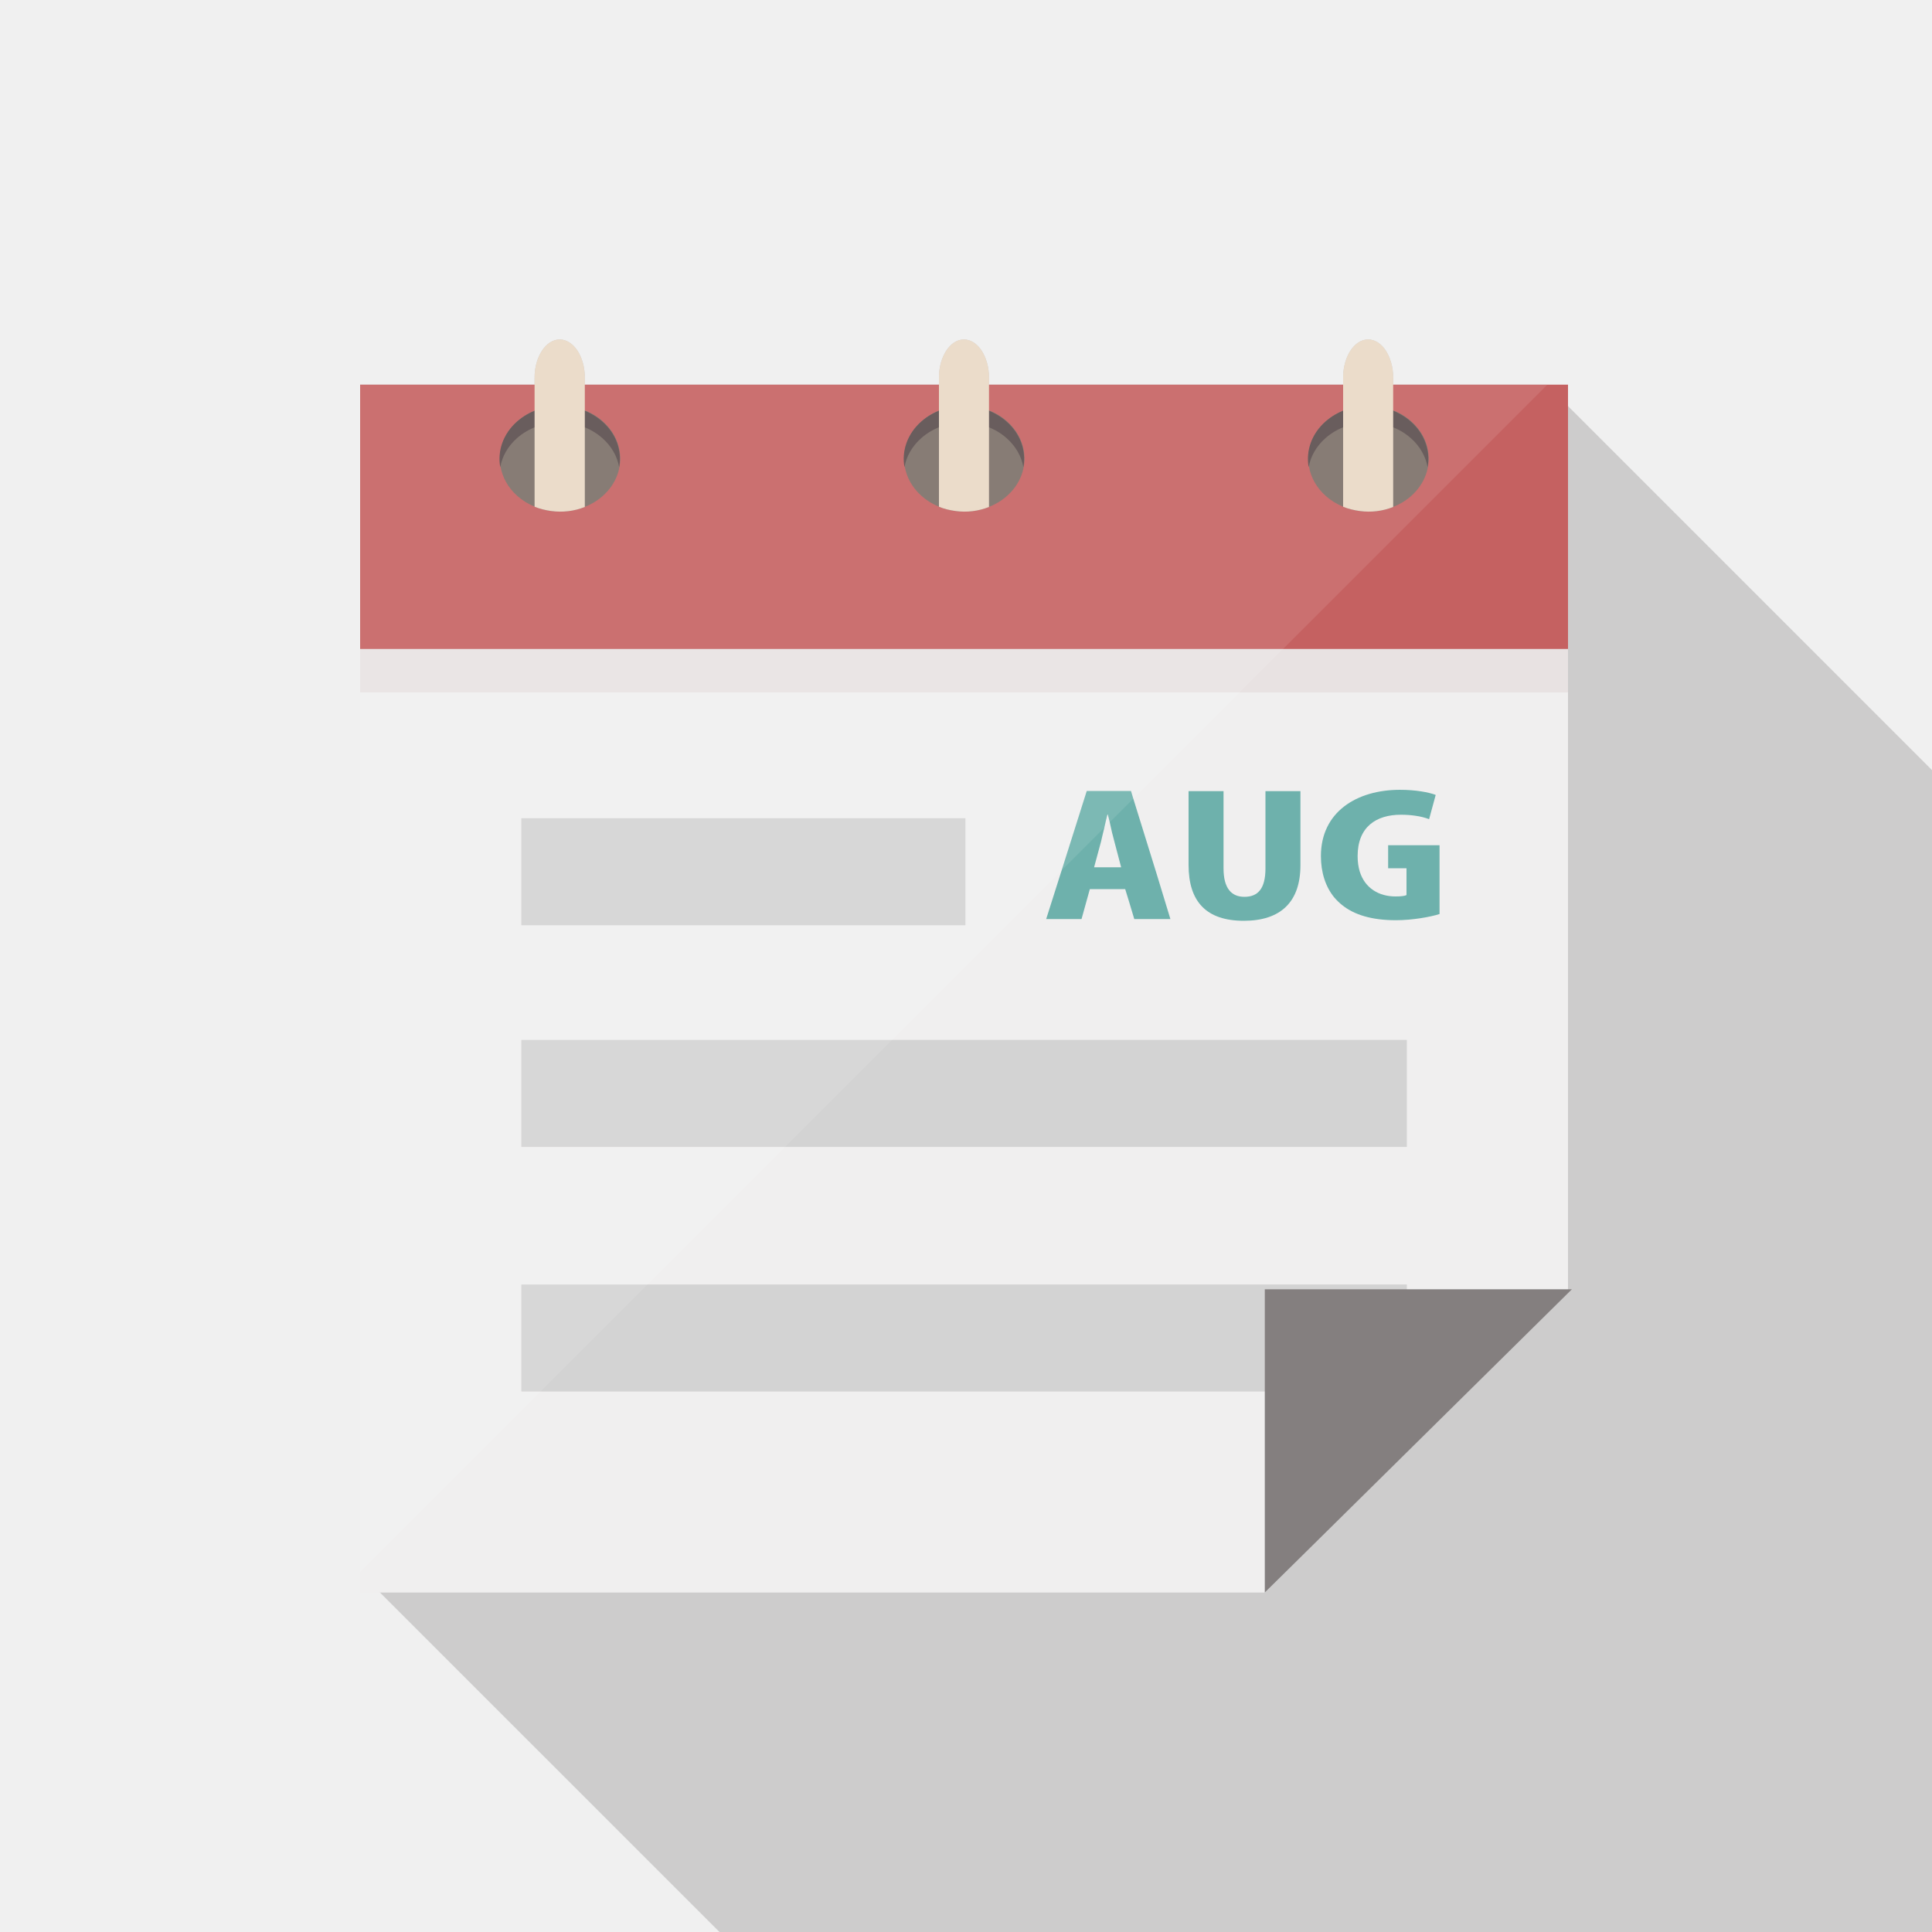
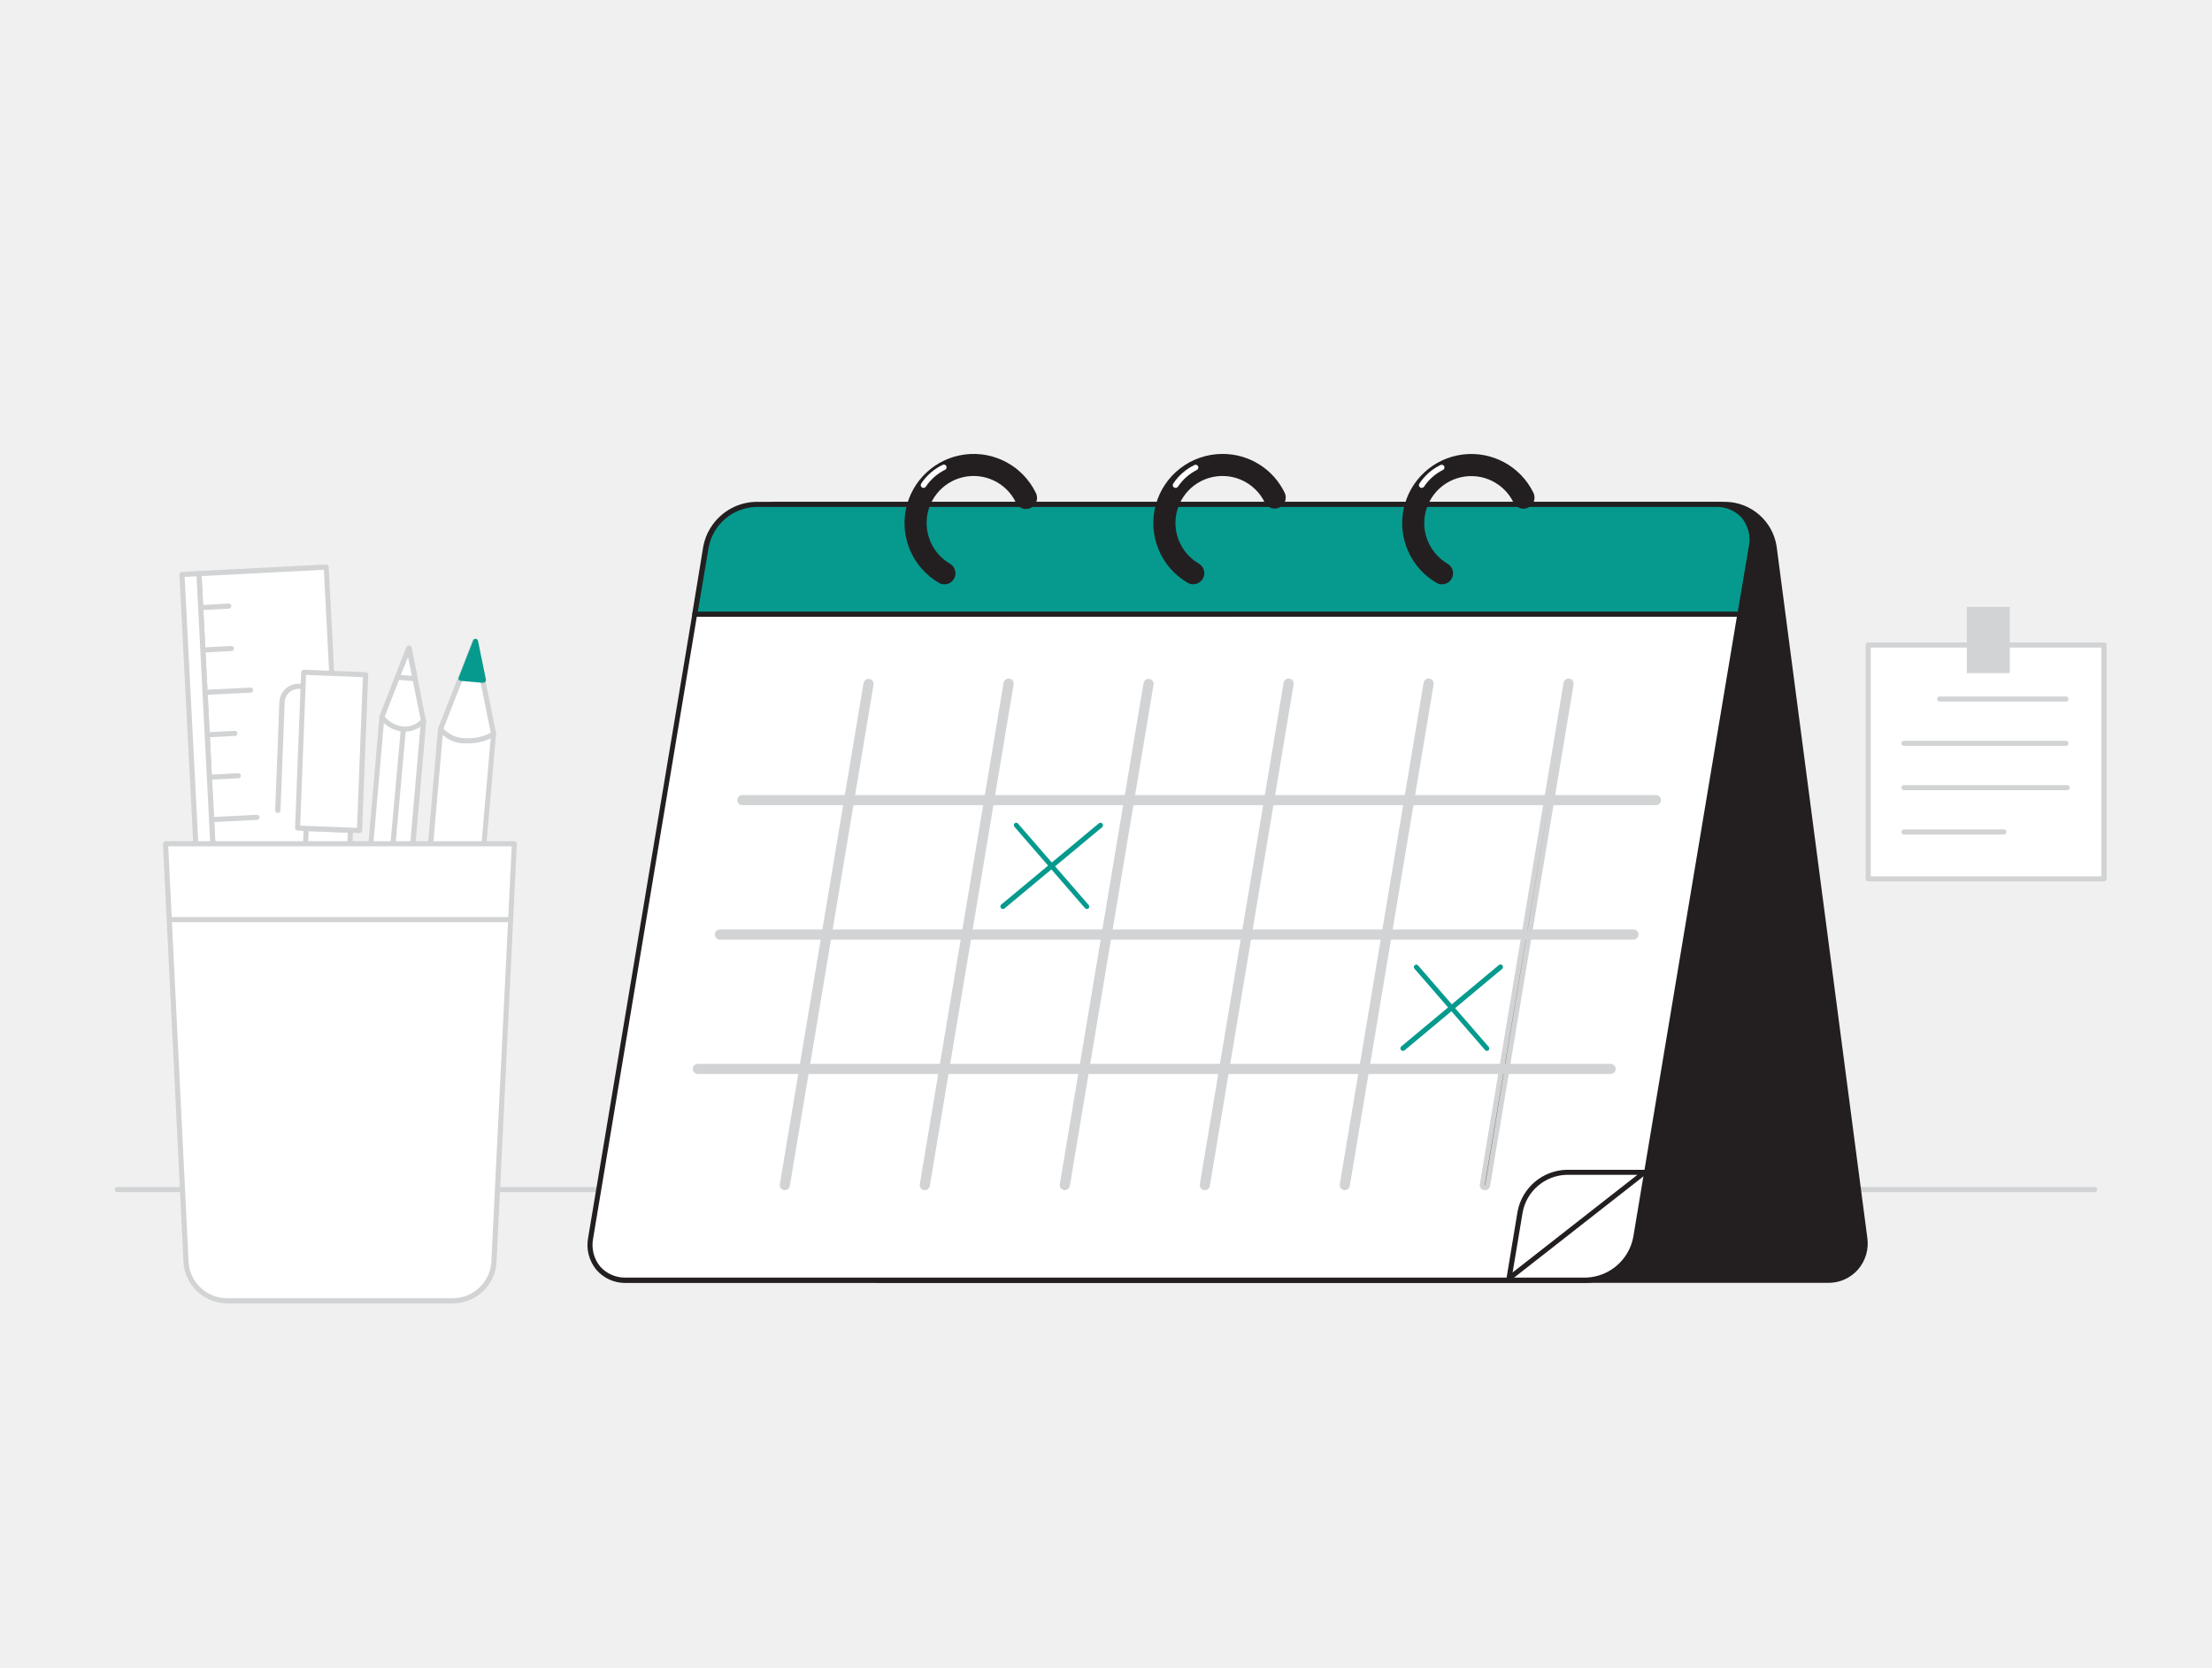
- <svg xmlns="http://www.w3.org/2000/svg" version="1.1" id="_x30_" x="0px" y="0px" viewBox="0 0 512 512" style="enable-background:new 0 0 512 512;" xml:space="preserve">
-   <g>
-     <rect style="opacity:0;fill:#FFFFFF;" width="512" height="512" />
-     <path style="opacity:0.15;fill:#040000;" d="M512,204.084V512H190.669l-95.232-95.231V101.939h46.233v-1.894   c0-5.529,3.021-10.086,6.656-10.086c1.792,0,3.481,1.126,4.71,2.97c1.178,1.842,1.946,4.3,1.946,7.116v1.894h93.85v-1.894   c0-5.529,2.969-10.086,6.605-10.086c1.843,0,3.482,1.126,4.71,2.97c1.178,1.842,1.946,4.3,1.946,7.116v1.894h93.85v-1.894   c0-5.529,2.97-10.086,6.605-10.086c1.843,0,3.533,1.126,4.711,2.97c1.178,1.842,1.945,4.3,1.945,7.116v1.894h40.653L512,204.084z" />
-     <g>
-       <polygon style="fill:#F0EFEF;" points="415.539,101.939 415.539,341.658 335.207,422.042 95.437,422.042 95.437,101.939   " />
-       <rect x="95.437" y="120.116" style="fill:#E8E2E2;" width="320.102" height="63.386" />
-       <rect x="95.437" y="101.939" style="fill:#C56161;" width="320.102" height="70.042" />
-       <g>
-         <g>
-           <path style="fill:#7A6E66;" d="M159.691,131.473c-1.412,1.242-3.014,2.198-4.731,2.869c-2.795,1.108-5.885,1.468-8.861,1.082      c-1.507-0.193-2.995-0.57-4.407-1.15c-1.65-0.671-3.195-1.611-4.55-2.802c-2.518-2.223-4.016-4.992-4.502-7.87      c-0.715-4.245,0.792-8.717,4.493-11.981c1.364-1.191,2.909-2.131,4.559-2.802c2.852-1.166,6.009-1.561,9.071-1.158      c1.431,0.193,2.852,0.554,4.197,1.082c1.717,0.68,3.329,1.636,4.741,2.878c2.528,2.223,4.025,5.001,4.493,7.878      C164.899,123.738,163.412,128.201,159.691,131.473z" />
-           <path style="fill:#594B4B;" d="M164.084,123.807c-0.498-2.821-2.002-5.546-4.472-7.719c-6.235-5.485-16.336-5.485-22.571,0      c-2.47,2.173-3.974,4.898-4.472,7.719c-0.767-4.284,0.727-8.805,4.472-12.1c6.235-5.485,16.336-5.485,22.571,0      C163.357,115.002,164.851,119.522,164.084,123.807z" />
-           <path style="fill:#E9D8C4;" d="M154.982,100.045v34.304c-2.816,1.127-5.888,1.485-8.909,1.076      c-1.485-0.205-2.97-0.563-4.403-1.127v-34.253c0-5.529,3.021-10.086,6.656-10.086c1.792,0,3.481,1.126,4.71,2.97      C154.214,94.771,154.982,97.229,154.982,100.045z" />
-         </g>
-         <g>
-           <path style="fill:#7A6E66;" d="M266.814,131.473c-1.412,1.242-3.014,2.198-4.731,2.869c-2.795,1.108-5.885,1.468-8.861,1.082      c-1.507-0.193-2.995-0.57-4.407-1.15c-1.65-0.671-3.195-1.611-4.55-2.802c-2.518-2.223-4.016-4.992-4.502-7.87      c-0.715-4.245,0.792-8.717,4.493-11.981c1.364-1.191,2.909-2.131,4.559-2.802c2.852-1.166,6.009-1.561,9.071-1.158      c1.431,0.193,2.852,0.554,4.197,1.082c1.717,0.68,3.329,1.636,4.741,2.878c2.528,2.223,4.025,5.001,4.493,7.878      C272.022,123.738,270.534,128.201,266.814,131.473z" />
-           <path style="fill:#594B4B;" d="M271.206,123.807c-0.498-2.821-2.002-5.546-4.472-7.719c-6.235-5.485-16.336-5.485-22.571,0      c-2.47,2.173-3.974,4.898-4.473,7.719c-0.767-4.284,0.727-8.805,4.473-12.1c6.235-5.485,16.336-5.485,22.571,0      C270.479,115.002,271.973,119.522,271.206,123.807z" />
-           <path style="fill:#E9D8C4;" d="M262.093,100.045v34.304c-2.816,1.127-5.888,1.485-8.858,1.076      c-1.536-0.205-3.021-0.563-4.403-1.127v-34.253c0-5.529,2.969-10.086,6.605-10.086c1.843,0,3.482,1.126,4.71,2.97      C261.325,94.771,262.093,97.229,262.093,100.045z" />
-         </g>
-         <g>
-           <path style="fill:#7A6E66;" d="M373.936,131.473c-1.412,1.242-3.014,2.198-4.731,2.869c-2.795,1.108-5.885,1.468-8.861,1.082      c-1.507-0.193-2.995-0.57-4.407-1.15c-1.65-0.671-3.195-1.611-4.55-2.802c-2.518-2.223-4.016-4.992-4.502-7.87      c-0.715-4.245,0.792-8.717,4.493-11.981c1.364-1.191,2.909-2.131,4.559-2.802c2.852-1.166,6.009-1.561,9.071-1.158      c1.431,0.193,2.852,0.554,4.197,1.082c1.717,0.68,3.329,1.636,4.741,2.878c2.528,2.223,4.025,5.001,4.493,7.878      C379.144,123.738,377.656,128.201,373.936,131.473z" />
-           <path style="fill:#594B4B;" d="M378.328,123.807c-0.498-2.821-2.002-5.546-4.472-7.719c-6.235-5.485-16.336-5.485-22.571,0      c-2.47,2.173-3.974,4.898-4.473,7.719c-0.767-4.284,0.727-8.805,4.473-12.1c6.235-5.485,16.336-5.485,22.571,0      C377.601,115.002,379.095,119.522,378.328,123.807z" />
-           <path style="fill:#E9D8C4;" d="M369.203,100.045v34.304c-2.816,1.127-5.888,1.485-8.858,1.076      c-1.485-0.205-3.021-0.563-4.403-1.127v-34.253c0-5.529,2.97-10.086,6.605-10.086c1.843,0,3.533,1.126,4.711,2.97      C368.435,94.771,369.203,97.229,369.203,100.045z" />
-         </g>
-       </g>
-       <rect x="138.158" y="216.837" style="fill:#D3D3D3;" width="117.688" height="28.365" />
-       <rect x="138.158" y="275.585" style="fill:#D3D3D3;" width="234.674" height="28.365" />
-       <rect x="138.158" y="340.396" style="fill:#D3D3D3;" width="234.674" height="28.365" />
-       <polygon style="fill:#847F7F;" points="416.57,341.669 335.185,422.041 335.185,341.669   " />
-       <g>
-         <path style="fill:#6EB1AC;" d="M306.534,231.629l-6.195-19.967l-0.614-2.048H288l-6.656,21.043l-4.096,12.903h9.37l2.202-7.936     h9.369l1.024,3.328l1.383,4.608h9.574L306.534,231.629z M289.946,229.837l1.843-6.81c0.256-1.024,0.512-2.355,0.871-3.686     c0.256-1.229,0.563-2.457,0.819-3.482h0.103c0.154,0.614,0.307,1.28,0.512,2.048c0.358,1.741,0.819,3.686,1.229,5.12l1.792,6.81     H289.946z" />
-         <path style="fill:#6EB1AC;" d="M335.36,209.664v20.48c0,5.427-2.048,7.526-5.581,7.526c-3.431,0-5.53-2.253-5.53-7.526v-20.48     h-9.267v19.558c0,9.779,4.762,14.797,14.643,14.797c9.779,0,15.002-5.017,15.002-14.694v-19.661H335.36z" />
-         <path style="fill:#6EB1AC;" d="M367.872,224v6.093h4.864v7.117c-0.512,0.256-1.587,0.359-2.918,0.359     c-4.352,0-8.09-2.151-9.472-6.605c-0.358-1.178-0.563-2.56-0.563-4.096c0-7.731,4.915-10.957,11.469-10.957     c1.434,0,2.663,0.103,3.738,0.256c1.485,0.204,2.662,0.512,3.738,0.922l1.741-6.4c-0.051,0-0.051,0-0.051-0.051     c-1.792-0.666-5.171-1.331-9.421-1.331c-11.418,0-20.941,5.836-20.941,17.561c0,4.25,1.178,8.09,3.533,10.957     c0.614,0.717,1.28,1.382,2.048,1.997c3.226,2.611,7.885,4.045,14.285,4.045c4.403,0,9.165-0.871,11.571-1.639V224H367.872z" />
-       </g>
-       <path style="opacity:0.1;fill:#FFFFFF;" d="M410.061,101.939l-0.102,0.103l-18.073,18.074l-91.546,91.546l-6.247,6.246    l-1.433,1.434l-11.315,11.315L171.622,340.378l-28.365,28.365l-47.821,47.821V101.939h46.233v-1.894    c0-5.529,3.021-10.086,6.656-10.086c1.792,0,3.481,1.126,4.71,2.97c1.178,1.842,1.946,4.3,1.946,7.116v1.894h93.85v-1.894    c0-5.529,2.969-10.086,6.605-10.086c1.843,0,3.482,1.126,4.71,2.97c1.178,1.842,1.946,4.3,1.946,7.116v1.894h93.85v-1.894    c0-5.529,2.97-10.086,6.605-10.086c1.843,0,3.533,1.126,4.711,2.97c1.178,1.842,1.945,4.3,1.945,7.116v1.894H410.061z" />
-     </g>
+ <svg xmlns="http://www.w3.org/2000/svg" viewBox="0 0 400 300" width="406" height="306" class="illustration">
+   <g id="_015" data-name="015">
+     <path d="M378.8,214.81H21.2a.46.46,0,0,1-.46-.46.47.47,0,0,1,.46-.46H378.8a.47.47,0,0,1,.46.46A.46.46,0,0,1,378.8,214.81Z" fill="#d1d3d4" />
+     <path d="M312.13,90.41H140.72a6.59,6.59,0,0,0-6.67,7.68l16.4,125a9,9,0,0,0,8.69,7.68H330.55a6.59,6.59,0,0,0,6.67-7.68l-16.4-125A9,9,0,0,0,312.13,90.41Z" fill="#231f20" />
+     <path d="M330.55,231.22H159.14a9.5,9.5,0,0,1-9.13-8.07l-16.4-125a7.21,7.21,0,0,1,1.66-5.8A7.1,7.1,0,0,1,140.72,90H312.13A9.5,9.5,0,0,1,321.26,98l16.4,125a7.21,7.21,0,0,1-1.66,5.8A7.1,7.1,0,0,1,330.55,231.22ZM140.72,90.85a6.23,6.23,0,0,0-4.78,2.08A6.38,6.38,0,0,0,134.48,98l16.4,125a8.6,8.6,0,0,0,8.26,7.3H330.55a6.23,6.23,0,0,0,4.78-2.08,6.34,6.34,0,0,0,1.46-5.11l-16.4-125a8.6,8.6,0,0,0-8.26-7.3Z" fill="#231f20" />
+     <path d="M125.65,110.32h189L295.79,223.1a9.46,9.46,0,0,1-9,7.68H113.21a6.33,6.33,0,0,1-6.4-7.68Z" fill="#fff" />
+     <path d="M286.82,231.24H113.21a6.88,6.88,0,0,1-5.37-2.38,7.06,7.06,0,0,1-1.48-5.84L125.2,110.25a.46.46,0,0,1,.45-.38h189a.48.48,0,0,1,.35.16.49.49,0,0,1,.1.37L296.24,223.17A10,10,0,0,1,286.82,231.24ZM126,110.78,107.26,223.17a6.19,6.19,0,0,0,1.27,5.1,6,6,0,0,0,4.68,2H286.82a9,9,0,0,0,8.52-7.3l18.75-112.24Z" fill="#231f20" />
+     <path d="M136.66,90.41H310.27a6.33,6.33,0,0,1,6.4,7.68l-2,12.22h-189l2-12.22A9.45,9.45,0,0,1,136.66,90.41Z" fill="#069A8E" />
+     <path d="M314.63,110.77h-189a.43.43,0,0,1-.35-.17.41.41,0,0,1-.1-.37l2-12.21A9.93,9.93,0,0,1,136.66,90H310.27a6.91,6.91,0,0,1,5.38,2.38,7.06,7.06,0,0,1,1.47,5.84l-2,12.21A.45.45,0,0,1,314.63,110.77Zm-188.44-.92H314.25l2-11.83a6.16,6.16,0,0,0-1.27-5.1,6,6,0,0,0-4.68-2H136.66a9,9,0,0,0-8.51,7.3Z" fill="#231f20" />
+     <path d="M141.92,214h-.08a.45.45,0,0,1-.37-.52l15.14-90.63a.47.47,0,0,1,.53-.38.46.46,0,0,1,.37.53l-15.14,90.63A.46.46,0,0,1,141.92,214Z" fill="#231f20" />
+     <path d="M167.24,214h-.08a.45.45,0,0,1-.38-.52l15.15-90.63a.46.46,0,1,1,.9.15l-15.15,90.63A.45.45,0,0,1,167.24,214Z" fill="#231f20" />
+     <path d="M192.55,214h-.07a.45.45,0,0,1-.38-.52l15.14-90.63a.47.47,0,0,1,.53-.38.45.45,0,0,1,.37.53L193,213.63A.46.46,0,0,1,192.55,214Z" fill="#231f20" />
+     <path d="M217.87,214h-.08a.44.44,0,0,1-.37-.52l15.14-90.63a.46.46,0,1,1,.9.15l-15.14,90.63A.46.46,0,0,1,217.87,214Z" fill="#231f20" />
+     <path d="M243.18,214h-.07a.45.45,0,0,1-.38-.52l15.15-90.63a.46.46,0,1,1,.9.15l-15.15,90.63A.46.46,0,0,1,243.18,214Z" fill="#231f20" />
+     <path d="M268.5,214h-.08a.45.45,0,0,1-.37-.52l15.14-90.63a.46.46,0,1,1,.9.15L269,213.63A.46.46,0,0,1,268.5,214Z" fill="#231f20" />
+     <path d="M141.92,214h-.08a.45.45,0,0,1-.37-.52l15.14-90.63a.47.47,0,0,1,.53-.38.46.46,0,0,1,.37.53l-15.14,90.63A.46.46,0,0,1,141.92,214Z" fill="none" stroke="#d1d3d4" stroke-linecap="round" stroke-linejoin="round" stroke-width="0.92" />
+     <path d="M167.24,214h-.08a.45.45,0,0,1-.38-.52l15.15-90.63a.46.46,0,1,1,.9.15l-15.15,90.63A.45.45,0,0,1,167.24,214Z" fill="none" stroke="#d1d3d4" stroke-linecap="round" stroke-linejoin="round" stroke-width="0.92" />
+     <path d="M192.55,214h-.07a.45.45,0,0,1-.38-.52l15.14-90.63a.47.47,0,0,1,.53-.38.45.45,0,0,1,.37.53L193,213.63A.46.46,0,0,1,192.55,214Z" fill="none" stroke="#d1d3d4" stroke-linecap="round" stroke-linejoin="round" stroke-width="0.92" />
+     <path d="M217.87,214h-.08a.44.44,0,0,1-.37-.52l15.14-90.63a.46.46,0,1,1,.9.15l-15.14,90.63A.46.46,0,0,1,217.87,214Z" fill="none" stroke="#d1d3d4" stroke-linecap="round" stroke-linejoin="round" stroke-width="0.92" />
+     <path d="M243.18,214h-.07a.45.45,0,0,1-.38-.52l15.15-90.63a.46.46,0,1,1,.9.15l-15.15,90.63A.46.46,0,0,1,243.18,214Z" fill="none" stroke="#d1d3d4" stroke-linecap="round" stroke-linejoin="round" stroke-width="0.92" />
+     <path d="M268.5,214h-.08a.45.45,0,0,1-.37-.52l15.14-90.63a.46.46,0,1,1,.9.15L269,213.63A.46.46,0,0,1,268.5,214Z" fill="none" stroke="#d1d3d4" stroke-linecap="round" stroke-linejoin="round" stroke-width="0.92" />
+     <path d="M299.37,144.39H134.31a.46.46,0,1,1,0-.91H299.37a.46.46,0,1,1,0,.91Z" fill="#231f20" />
+     <path d="M295.31,168.69H130.25a.46.46,0,1,1,0-.91H295.31a.46.46,0,1,1,0,.91Z" fill="#231f20" />
+     <path d="M291.25,193H126.19a.46.46,0,0,1,0-.92H291.25a.46.46,0,0,1,0,.92Z" fill="#231f20" />
+     <line x1="134.31" y1="143.93" x2="299.37" y2="143.93" fill="none" stroke="#d1d3d4" stroke-linecap="round" stroke-linejoin="round" stroke-width="0.92" />
+     <path d="M299.37,144.39H134.31a.46.46,0,1,1,0-.91H299.37a.46.46,0,1,1,0,.91Z" fill="none" stroke="#d1d3d4" stroke-linecap="round" stroke-linejoin="round" stroke-width="0.92" />
+     <line x1="130.25" y1="168.24" x2="295.31" y2="168.24" fill="none" stroke="#d1d3d4" stroke-linecap="round" stroke-linejoin="round" stroke-width="0.92" />
+     <path d="M295.31,168.69H130.25a.46.46,0,1,1,0-.91H295.31a.46.46,0,1,1,0,.91Z" fill="none" stroke="#d1d3d4" stroke-linecap="round" stroke-linejoin="round" stroke-width="0.92" />
+     <line x1="126.19" y1="192.54" x2="291.25" y2="192.54" fill="none" stroke="#d1d3d4" stroke-linecap="round" stroke-linejoin="round" stroke-width="0.92" />
+     <path d="M291.25,193H126.19a.46.46,0,0,1,0-.92H291.25a.46.46,0,0,1,0,.92Z" fill="none" stroke="#d1d3d4" stroke-linecap="round" stroke-linejoin="round" stroke-width="0.92" />
+     <path d="M181.35,163.62a.44.44,0,0,1-.35-.16.46.46,0,0,1,.06-.64l17.65-14.69a.46.46,0,0,1,.64.06.47.47,0,0,1-.06.65l-17.64,14.68A.47.47,0,0,1,181.35,163.62Z" fill="#069A8E" />
+     <path d="M196.54,163.62a.46.46,0,0,1-.34-.15l-12.74-14.69a.46.46,0,0,1,0-.64.44.44,0,0,1,.64.05l12.74,14.68a.46.46,0,0,1,0,.64A.41.41,0,0,1,196.54,163.62Z" fill="#069A8E" />
+     <path d="M253.69,189.28a.46.46,0,0,1-.35-.17.45.45,0,0,1,.06-.64L271,173.79a.46.46,0,1,1,.59.7L254,189.17A.46.46,0,0,1,253.69,189.28Z" fill="#069A8E" />
+     <path d="M268.88,189.28a.44.44,0,0,1-.34-.16L255.8,174.44a.46.46,0,0,1,0-.65.47.47,0,0,1,.65.05l12.73,14.68a.46.46,0,0,1,0,.65A.48.48,0,0,1,268.88,189.28Z" fill="#069A8E" />
+     <path d="M272.88,230.42l24.53-19.19H283.22a8.78,8.78,0,0,0-8.32,7.14Z" fill="#fff" />
+     <path d="M272.88,230.88a.46.46,0,0,1-.23-.06.47.47,0,0,1-.22-.47l2-12.06a9.26,9.26,0,0,1,8.77-7.51h14.19a.44.44,0,0,1,.43.31.43.43,0,0,1-.15.5l-24.52,19.19A.46.46,0,0,1,272.88,230.88Zm10.34-19.19a8.31,8.31,0,0,0-7.87,6.75l-1.82,10.9,22.56-17.65Z" fill="#231f20" />
+     <path d="M260.77,104.92a2,2,0,0,1-1-.27,12.5,12.5,0,1,1,17.52-16.29,2,2,0,0,1-3.6,1.76,8.5,8.5,0,0,0-16.14,3.72,8.54,8.54,0,0,0,4.23,7.36,2,2,0,0,1-1,3.72Z" fill="#231f20" />
+     <path d="M215.78,104.92a2,2,0,0,1-1-.27,12.5,12.5,0,0,1,6.28-23.31,12.43,12.43,0,0,1,11.24,7,2,2,0,0,1-3.6,1.76,8.5,8.5,0,0,0-16.14,3.72,8.53,8.53,0,0,0,4.24,7.36,2,2,0,0,1-1,3.72Z" fill="#231f20" />
+     <path d="M170.79,104.92a1.91,1.91,0,0,1-1-.27A12.5,12.5,0,1,1,187.3,88.36a2,2,0,1,1-3.59,1.76,8.5,8.5,0,0,0-16.15,3.72,8.55,8.55,0,0,0,4.24,7.36,2,2,0,0,1-1,3.72Z" fill="#231f20" />
+     <path d="M167,87.48a.54.54,0,0,1-.25-.06.51.51,0,0,1-.19-.69,9.66,9.66,0,0,1,3.85-3.39.5.5,0,1,1,.42.9,8.92,8.92,0,0,0-3.4,3A.5.5,0,0,1,167,87.48Z" fill="#fff" />
+     <path d="M212.57,87.48a.5.5,0,0,1-.43-.75A9.6,9.6,0,0,1,216,83.34a.5.5,0,0,1,.66.24.49.49,0,0,1-.24.66,8.92,8.92,0,0,0-3.4,3A.5.5,0,0,1,212.57,87.48Z" fill="#fff" />
+     <path d="M257.08,87.48a.57.57,0,0,1-.25-.06.51.51,0,0,1-.18-.69,9.66,9.66,0,0,1,3.84-3.39.5.5,0,0,1,.67.24.49.49,0,0,1-.24.66,8.92,8.92,0,0,0-3.4,3A.52.52,0,0,1,257.08,87.48Z" fill="#fff" />
+     <rect x="38.89" y="102.32" width="23.06" height="114.34" transform="translate(-8.1 2.79) rotate(-2.93)" fill="#fff" />
+     <path d="M41.83,217.64a.46.46,0,0,1-.46-.44L35.52,103a.44.44,0,0,1,.11-.33.47.47,0,0,1,.32-.16l23-1.18a.48.48,0,0,1,.49.44L65.32,216a.41.41,0,0,1-.12.33.43.43,0,0,1-.32.16l-23,1.18ZM36.46,103.42l5.81,113.27,22.11-1.13L58.57,102.29Z" fill="#d1d3d4" />
+     <rect x="35.83" y="102.99" width="3.08" height="114.34" transform="matrix(-1, 0.05, -0.05, -1, 82.89, 318.2)" fill="#fff" />
+     <path d="M38.76,217.79a.51.51,0,0,1-.31-.11.5.5,0,0,1-.15-.32L32.45,103.17a.45.45,0,0,1,.11-.34.5.5,0,0,1,.32-.15l3.07-.16a.48.48,0,0,1,.49.44l5.85,114.19a.47.47,0,0,1-.44.49l-3.07.15ZM33.39,103.58,39.2,216.85l2.15-.11L35.54,103.47Z" fill="#d1d3d4" />
+     <line x1="36.96" y1="109.09" x2="41.29" y2="108.86" fill="#fff" />
+     <path d="M37,109.55a.46.46,0,0,1,0-.92l4.34-.23a.46.46,0,0,1,.48.44.45.45,0,0,1-.43.48l-4.34.23Z" fill="#d1d3d4" />
+     <line x1="37.35" y1="116.76" x2="41.85" y2="116.52" fill="#fff" />
+     <path d="M37.35,117.22a.47.47,0,0,1-.46-.44.45.45,0,0,1,.44-.48l4.49-.24a.48.48,0,0,1,.49.44.46.46,0,0,1-.44.48l-4.5.24Z" fill="#d1d3d4" />
+     <line x1="37.74" y1="124.42" x2="45.3" y2="124.04" fill="#fff" />
+     <path d="M37.74,124.89a.47.47,0,0,1,0-.93l7.56-.38a.46.46,0,0,1,.48.43.47.47,0,0,1-.43.49l-7.56.38Z" fill="#d1d3d4" />
+     <line x1="38.14" y1="132.09" x2="42.47" y2="131.87" fill="#fff" />
+     <path d="M38.14,132.55a.45.45,0,0,1-.46-.43.46.46,0,0,1,.43-.49l4.34-.22a.46.46,0,0,1,.48.44.45.45,0,0,1-.43.48l-4.34.22Z" fill="#d1d3d4" />
+     <line x1="38.53" y1="139.76" x2="43.12" y2="139.53" fill="#fff" />
+     <path d="M38.53,140.22a.46.46,0,0,1-.46-.43.47.47,0,0,1,.44-.49l4.59-.23a.46.46,0,0,1,0,.92l-4.6.23Z" fill="#d1d3d4" />
+     <line x1="38.92" y1="147.43" x2="46.48" y2="147.05" fill="#fff" />
+     <path d="M38.92,147.89a.47.47,0,0,1-.46-.43.47.47,0,0,1,.44-.49l7.56-.38a.45.45,0,0,1,.48.43.47.47,0,0,1-.44.49l-7.55.38Z" fill="#d1d3d4" />
+     <rect x="75.56" y="131.32" width="9.61" height="94.16" transform="translate(15.83 -6.32) rotate(4.99)" fill="#fff" />
+     <path d="M81.05,226.19h0l-9.57-.83a.45.45,0,0,1-.31-.16.48.48,0,0,1-.11-.34L79.21,131a.48.48,0,0,1,.5-.42l9.58.84a.45.45,0,0,1,.41.5l-8.19,93.81A.46.46,0,0,1,81.05,226.19ZM72,224.47l8.65.76,8.12-92.89-8.66-.76Z" fill="#d1d3d4" />
+     <path d="M89.25,131.92a7.93,7.93,0,0,1-4.87,1.29,5.63,5.63,0,0,1-4.71-2.13l3.59-9.17,2.62-6.68,1.42,7Z" fill="#fff" />
+     <path d="M84.38,133.68a6,6,0,0,1-5.09-2.35.45.45,0,0,1-.05-.42l6.21-15.85a.44.44,0,0,1,.47-.29.47.47,0,0,1,.41.37l3.37,16.68a.48.48,0,0,1-.16.45C89.48,132.33,87.83,133.68,84.38,133.68ZM80.19,131a5.35,5.35,0,0,0,4.19,1.74,8.29,8.29,0,0,0,4.36-1l-3-14.86Z" fill="#d1d3d4" />
+     <polygon points="87.3 122.26 83.26 121.91 85.88 115.23 87.3 122.26" fill="#069A8E" />
+     <path d="M87.3,122.72h0l-4-.35a.47.47,0,0,1-.34-.22.44.44,0,0,1,0-.4l2.61-6.69a.45.45,0,0,1,.47-.29.46.46,0,0,1,.4.37l1.43,7a.46.46,0,0,1-.45.55Zm-3.39-1.21,2.82.25-1-4.92Z" fill="#069A8E" />
+     <rect x="65.8" y="129.11" width="7.56" height="74.1" transform="translate(14.72 -5.42) rotate(4.99)" fill="#fff" />
+     <path d="M70.13,203.86h0l-7.54-.66a.45.45,0,0,1-.41-.5l6.44-73.82a.47.47,0,0,1,.5-.42l7.54.66a.47.47,0,0,1,.31.16.45.45,0,0,1,.11.34l-6.45,73.82a.44.44,0,0,1-.17.31A.44.44,0,0,1,70.13,203.86Zm-7-1.54,6.62.58L76.08,130l-6.62-.57Z" fill="#d1d3d4" />
+     <path d="M76.58,129.57a4.44,4.44,0,0,1-3.68,1.52A5.52,5.52,0,0,1,69,128.91l2.83-7.21,2-5.26L75.05,122Z" fill="#fff" />
+     <path d="M73.19,131.56h-.31a6,6,0,0,1-4.21-2.37.47.47,0,0,1-.06-.43l4.89-12.48A.44.44,0,0,1,74,116a.47.47,0,0,1,.42.37L77,129.48a.44.44,0,0,1-.08.37A4.89,4.89,0,0,1,73.19,131.56Zm-3.62-2.73a5,5,0,0,0,3.36,1.8,3.93,3.93,0,0,0,3.15-1.19l-2.3-11.37Z" fill="#d1d3d4" />
+     <polygon points="75.05 121.98 71.87 121.7 73.92 116.44 75.05 121.98" fill="#fff" />
+     <path d="M75,122.44h0l-3.17-.28a.42.42,0,0,1-.35-.22.46.46,0,0,1,0-.41l2.06-5.26A.44.44,0,0,1,74,116a.47.47,0,0,1,.42.37l1.12,5.54a.46.46,0,0,1-.11.4A.49.49,0,0,1,75,122.44Zm-2.52-1.14,2,.17-.69-3.4Z" fill="#d1d3d4" />
+     <line x1="72.9" y1="131.09" x2="66.4" y2="203.16" fill="#fff" />
+     <path d="M66.4,203.62h0a.45.45,0,0,1-.42-.5l6.5-72.07a.5.5,0,0,1,.5-.42.47.47,0,0,1,.42.51l-6.5,72.07A.45.45,0,0,1,66.4,203.62Z" fill="#d1d3d4" />
+     <rect x="54.81" y="149.2" width="8" height="28.19" transform="translate(6.43 -2.17) rotate(2.24)" fill="#fff" />
+     <path d="M62.25,178h0l-8-.32a.42.42,0,0,1-.32-.14.46.46,0,0,1-.13-.33L54.91,149a.47.47,0,0,1,.47-.44l8,.31a.48.48,0,0,1,.45.48l-1.11,28.16A.46.46,0,0,1,62.25,178Zm-7.51-1.22,7.07.28,1.07-27.24-7.07-.28Z" fill="#d1d3d4" />
+     <rect x="54.31" y="121.03" width="11.21" height="28.19" transform="translate(5.33 -2.24) rotate(2.24)" fill="#fff" />
+     <path d="M65,149.89h0l-11.2-.44a.48.48,0,0,1-.32-.15.45.45,0,0,1-.12-.33l1.1-28.16a.49.49,0,0,1,.48-.45l11.2.44a.48.48,0,0,1,.32.15.45.45,0,0,1,.12.33l-1.1,28.16A.46.46,0,0,1,65,149.89Zm-10.72-1.34,10.28.4,1.06-27.25-10.28-.4Z" fill="#d1d3d4" />
+     <path d="M50.2,146.26h0a.46.46,0,0,1-.44-.47l.76-19.59a3.45,3.45,0,0,1,3.58-3.3l.54,0a.46.46,0,0,1,0,.92h0l-.54,0a2.51,2.51,0,0,0-2.62,2.41l-.76,19.59A.46.46,0,0,1,50.2,146.26Z" fill="#d1d3d4" />
+     <path d="M29.93,151.83H93L89.35,227a7.48,7.48,0,0,1-7.48,7.47H41.09A7.47,7.47,0,0,1,33.62,227Z" fill="#fff" />
+     <path d="M81.87,234.93H41.09A7.94,7.94,0,0,1,33.16,227l-3.69-75.14a.48.48,0,0,1,.46-.49H93a.45.45,0,0,1,.33.15.43.43,0,0,1,.13.34L89.81,227A7.94,7.94,0,0,1,81.87,234.93ZM30.42,152.29,34.08,227a7,7,0,0,0,7,7H81.87a7,7,0,0,0,7-7l3.67-74.71Z" fill="#d1d3d4" />
+     <path d="M91.85,166H31.26a.46.46,0,0,1-.46-.46.47.47,0,0,1,.46-.46H91.85a.46.46,0,0,1,.46.46A.45.45,0,0,1,91.85,166Z" fill="#d1d3d4" />
+     <rect x="337.82" y="115.89" width="42.66" height="42.28" fill="#fff" />
+     <path d="M380.49,158.63H337.82a.47.47,0,0,1-.46-.46V115.89a.47.47,0,0,1,.46-.46h42.67a.47.47,0,0,1,.46.46v42.28A.47.47,0,0,1,380.49,158.63Zm-42.2-.92H380V116.35H338.29Z" fill="#d1d3d4" />
+     <rect x="355.67" y="108.99" width="7.76" height="11.98" fill="#d1d3d4" />
+     <path d="M373.59,126.12H350.76a.46.46,0,1,1,0-.92h22.83a.46.46,0,0,1,0,.92Z" fill="#d1d3d4" />
+     <path d="M373.59,134.13h-29.3a.46.46,0,0,1,0-.92h29.3a.46.46,0,1,1,0,.92Z" fill="#d1d3d4" />
+     <path d="M373.81,142.14H344.29a.46.46,0,0,1,0-.92h29.52a.46.46,0,1,1,0,.92Z" fill="#d1d3d4" />
+     <path d="M362.37,150.15H344.29a.46.46,0,0,1,0-.92h18.08a.46.46,0,0,1,0,.92Z" fill="#d1d3d4" />
  </g>
</svg>
